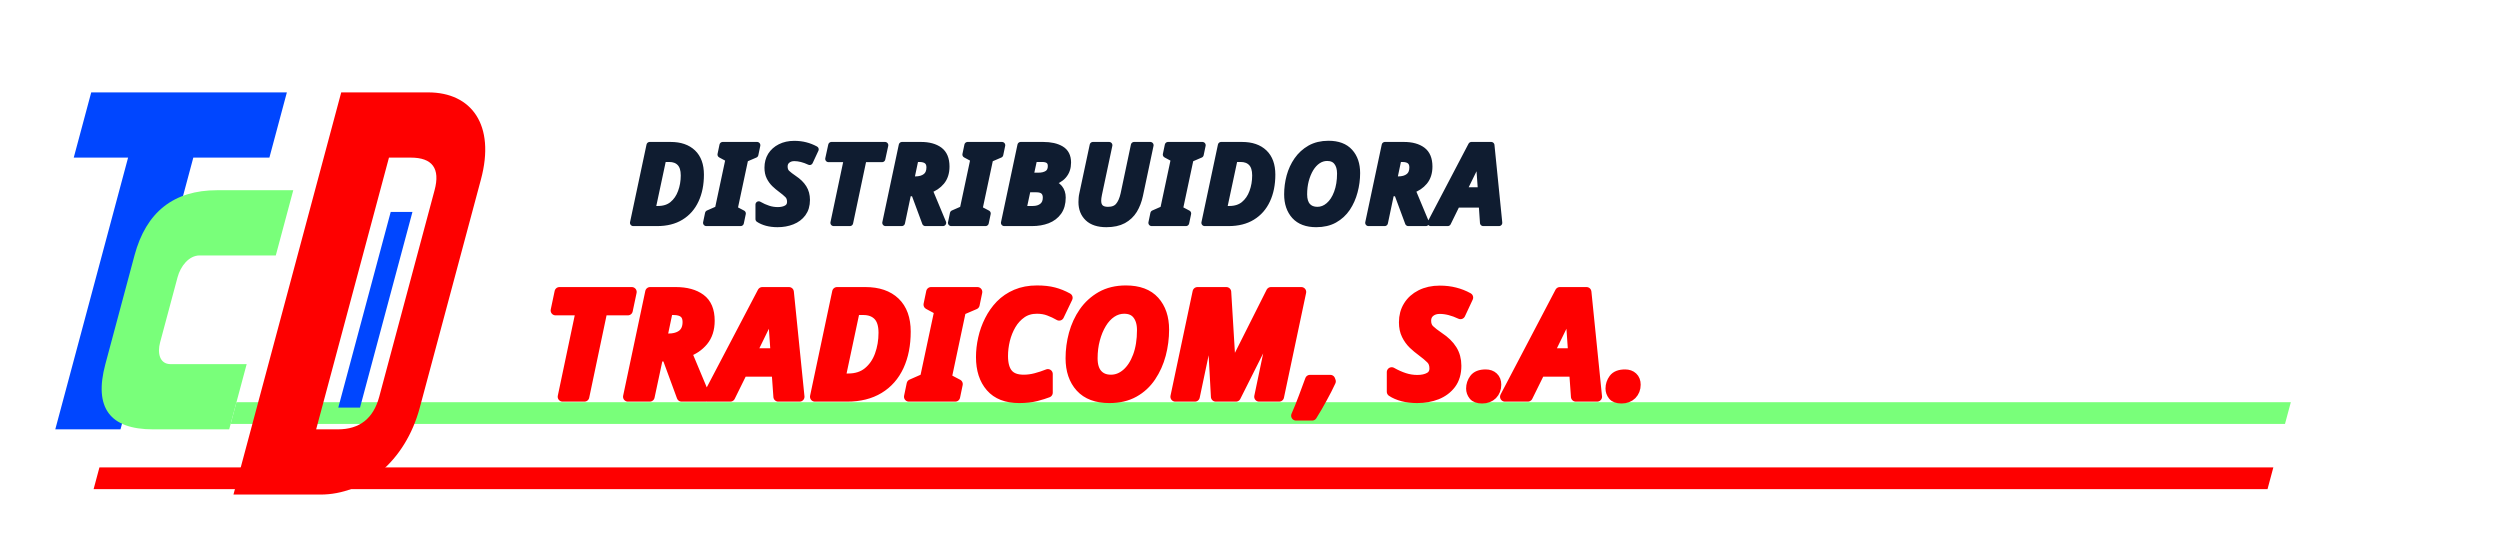
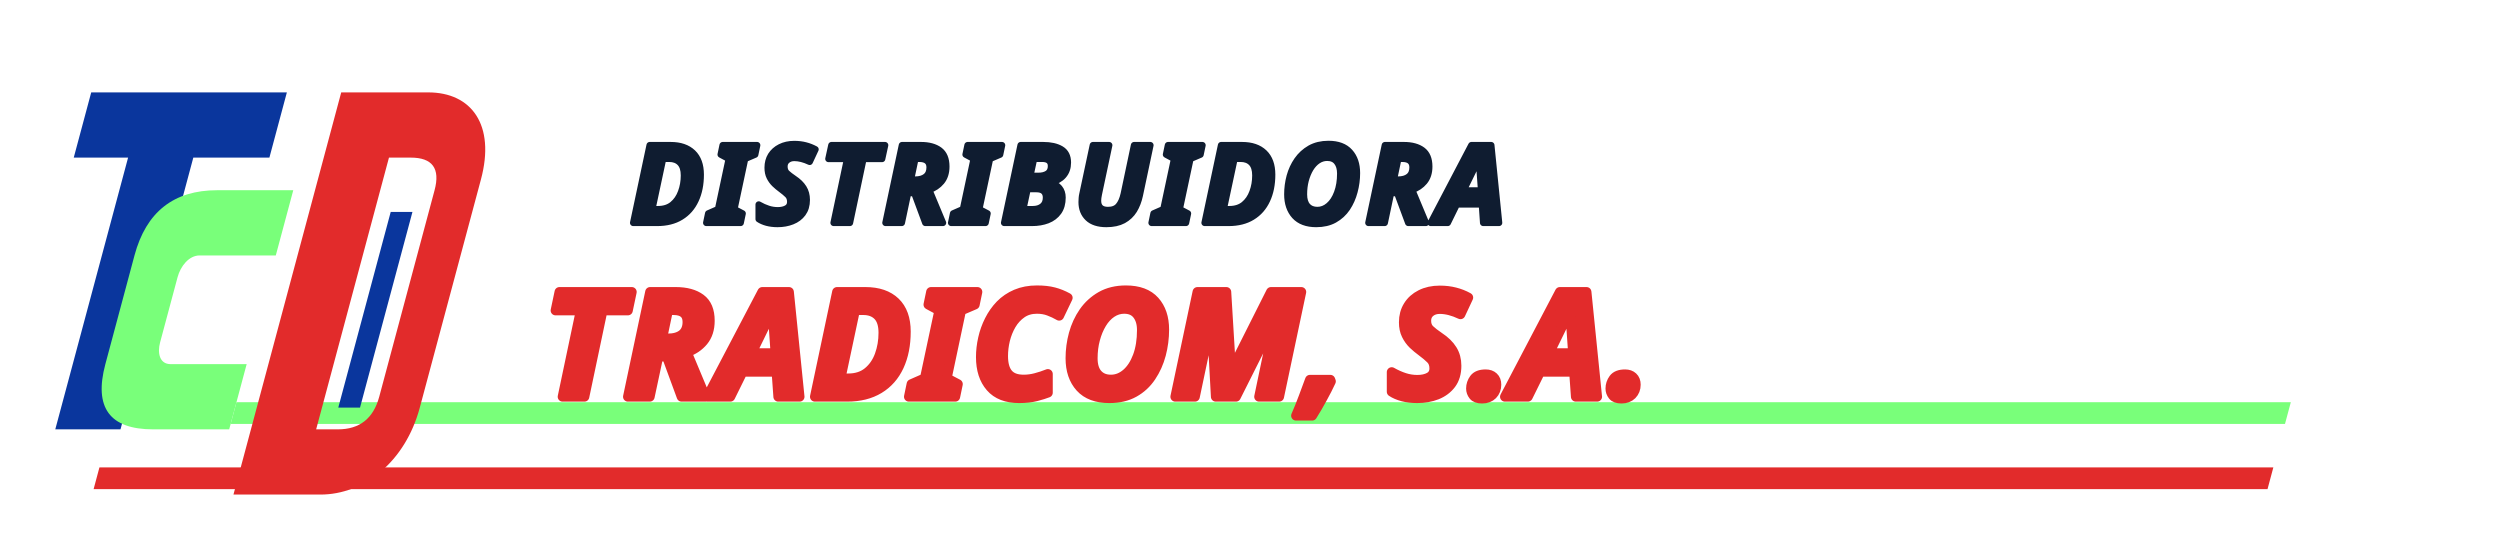
<svg xmlns="http://www.w3.org/2000/svg" viewBox="0 0 460 100" fill="none">
  <g transform="translate(10, 5)">
    <g transform="skewX(-15)">
      <rect x="52" y="69" width="378" height="4" fill="#79ff7a" />
-       <rect x="30" y="81" width="400" height="4" fill="#fe0000" />
+       <rect x="30" y="81" width="400" height="4" fill="#E22B2B" />
    </g>
    <g transform="skewX(-15)">
-       <path d="M10 12H46V24H32V74H20V24H10V12Z" fill="#0046ff" />
+       <path d="M10 12H46V24H32V74H20V24H10V12Z" fill="#0A369D" />
      <path d="M52 30H38C30 30 26 34 26 42V62C26 70 30 74 38 74H52V62H38C36 62 35 60 35 58V46C35 44 36 42 38 42H52V30Z" fill="#79ff7a" />
-       <path d="M56 12H72C80 12 86 18 86 28V70C86 80 80 86 72 86H56V12ZM68 24V74H72C76 74 78 72 78 68V30C78 26 76 24 72 24H68Z" fill="#fe0000" />
-       <rect x="71" y="34" width="4" height="36" fill="#0046ff" />
+       <path d="M56 12H72C80 12 86 18 86 28V70C86 80 80 86 72 86H56V12ZM68 24V74H72C76 74 78 72 78 68V30C78 26 76 24 72 24H68Z" fill="#E22B2B" />
+       <rect x="71" y="34" width="4" height="36" fill="#0A369D" />
    </g>
    <g transform="translate(10, 0)">
      <text x="96" y="36" fill="#0f1c30" stroke="#0f1c30" stroke-width="1.2" stroke-linejoin="round" font-family="'Arial Black', Impact, sans-serif" font-weight="900" font-size="20" font-style="italic" letter-spacing="1">DISTRIBUIDORA</text>
-       <text x="80" y="68" fill="#fe0000" stroke="#fe0000" stroke-width="1.8" stroke-linejoin="round" font-family="'Arial Black', Impact, sans-serif" font-weight="900" font-size="27" font-style="italic" letter-spacing="0.5">TRADICOM, S.A.</text>
+       <text x="80" y="68" fill="#E22B2B" stroke="#E22B2B" stroke-width="1.8" stroke-linejoin="round" font-family="'Arial Black', Impact, sans-serif" font-weight="900" font-size="27" font-style="italic" letter-spacing="0.5">TRADICOM, S.A.</text>
    </g>
  </g>
</svg>
